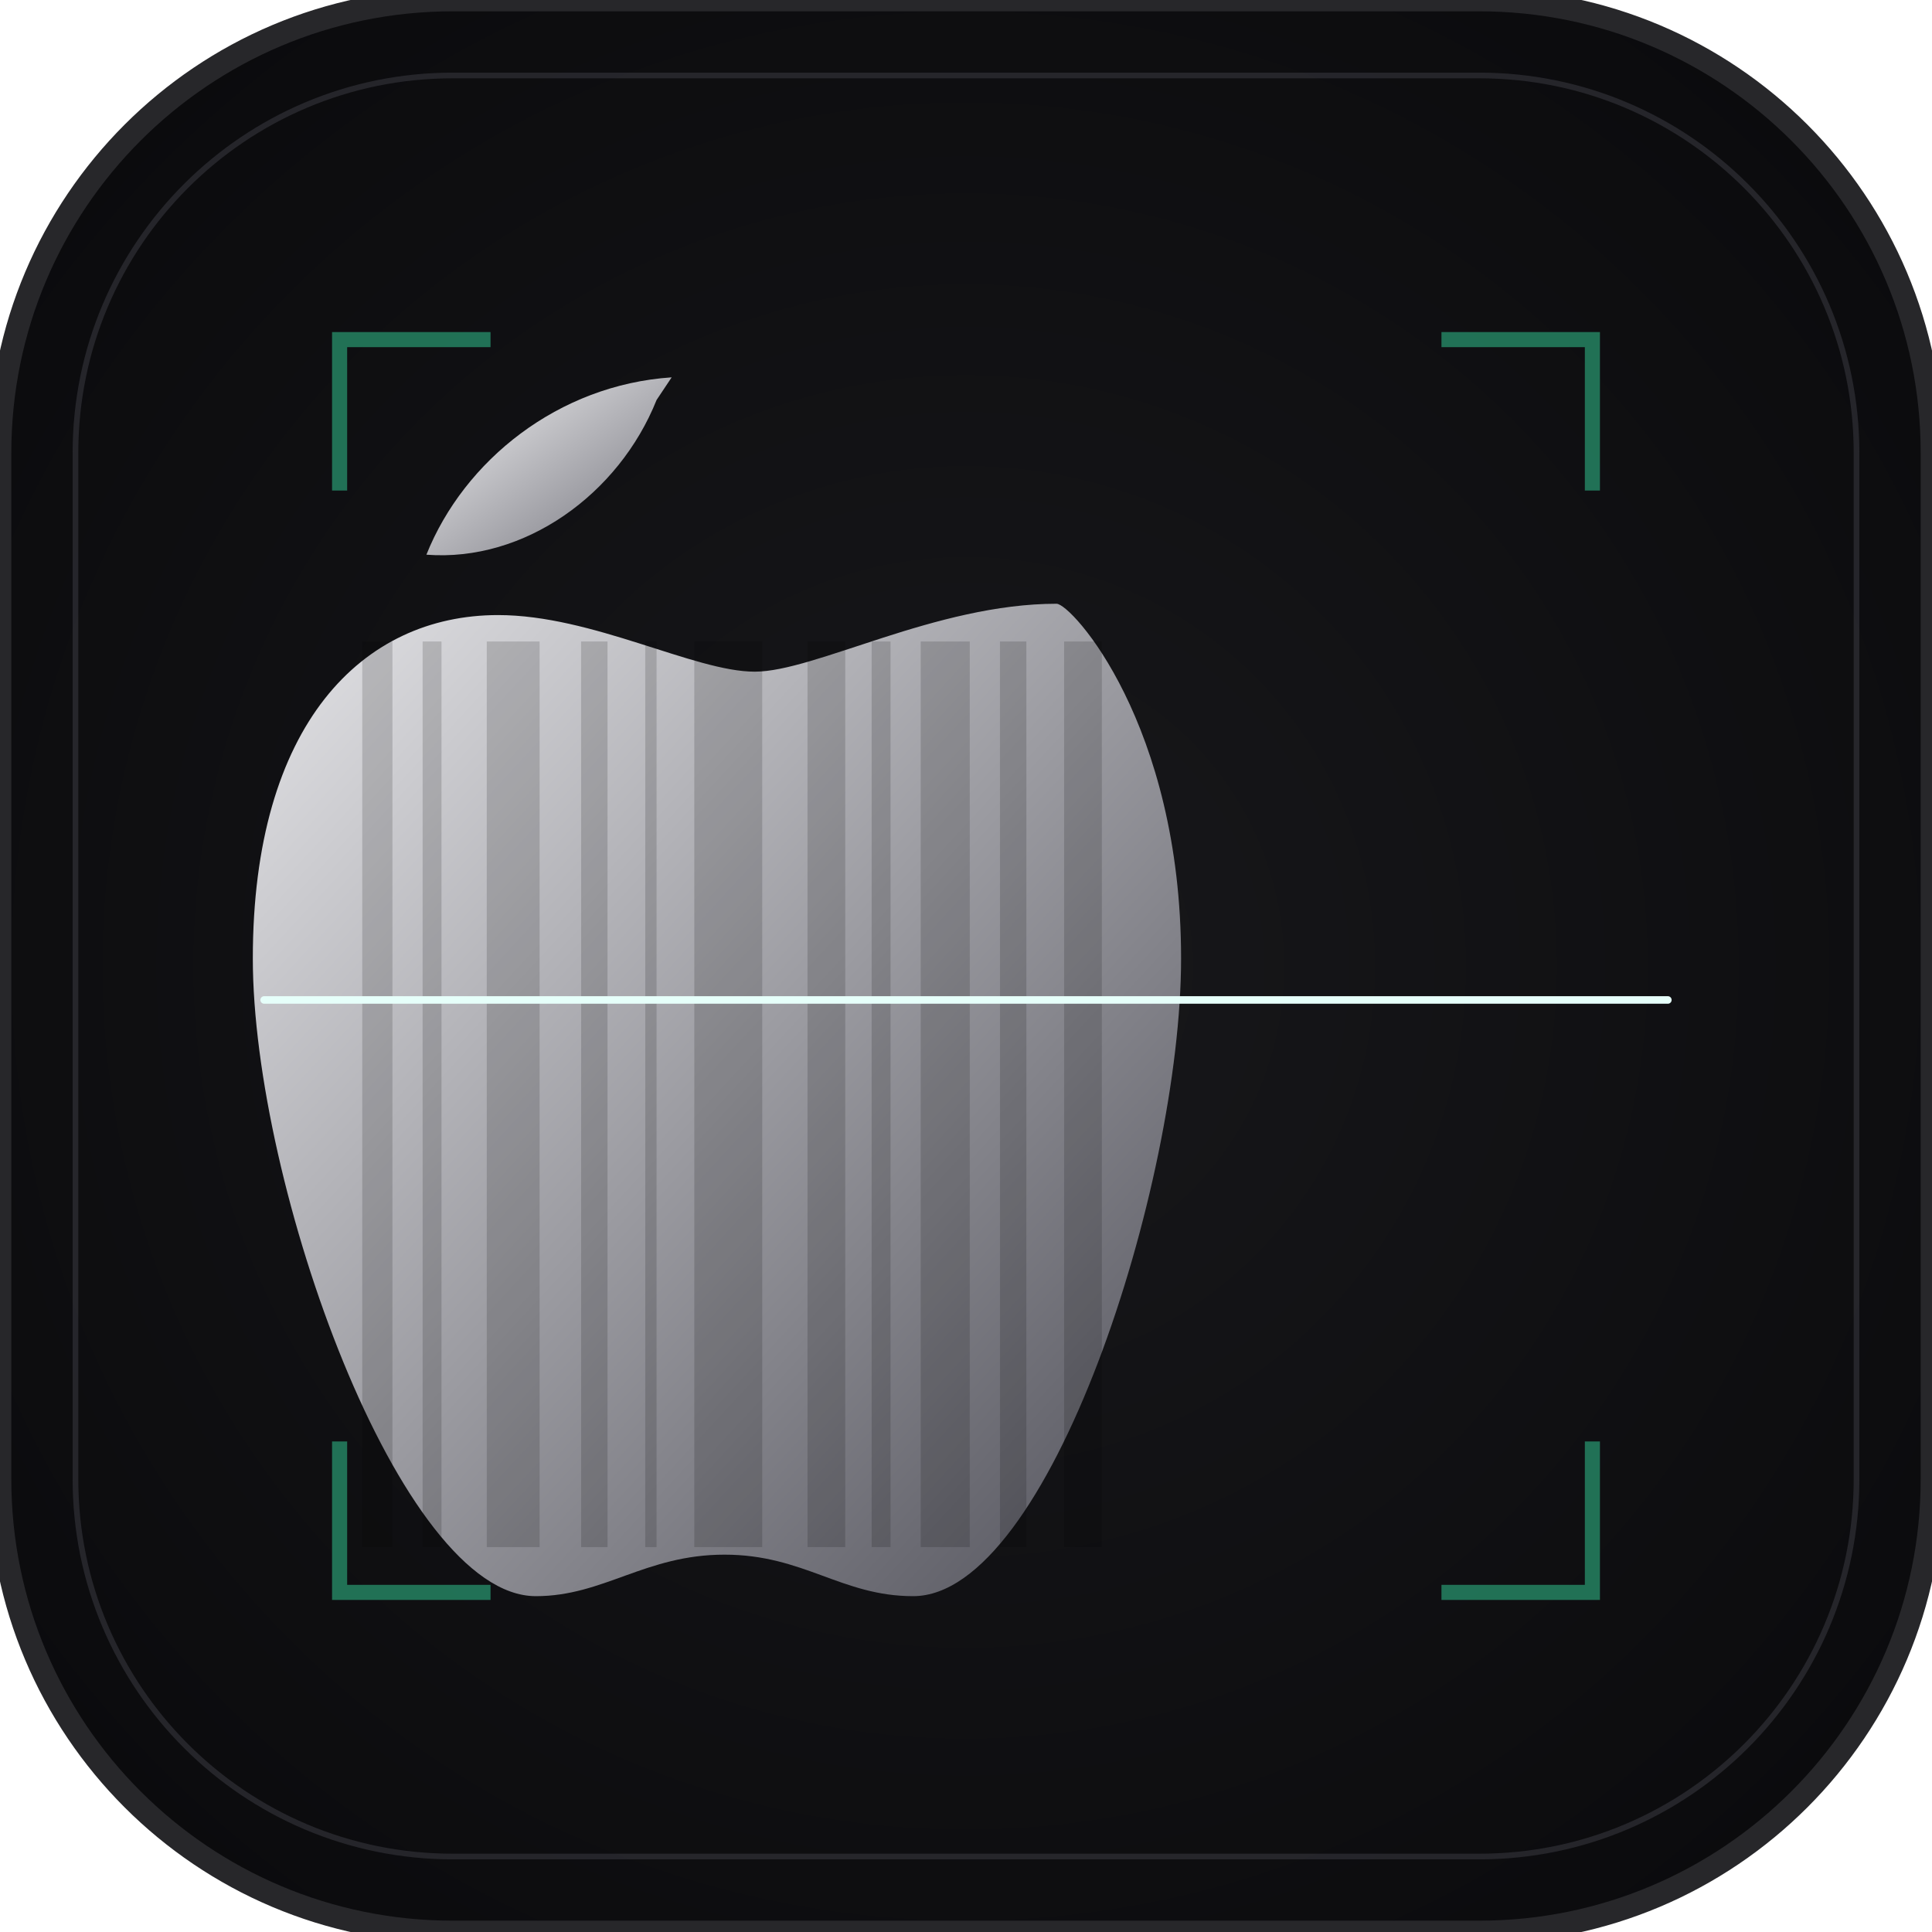
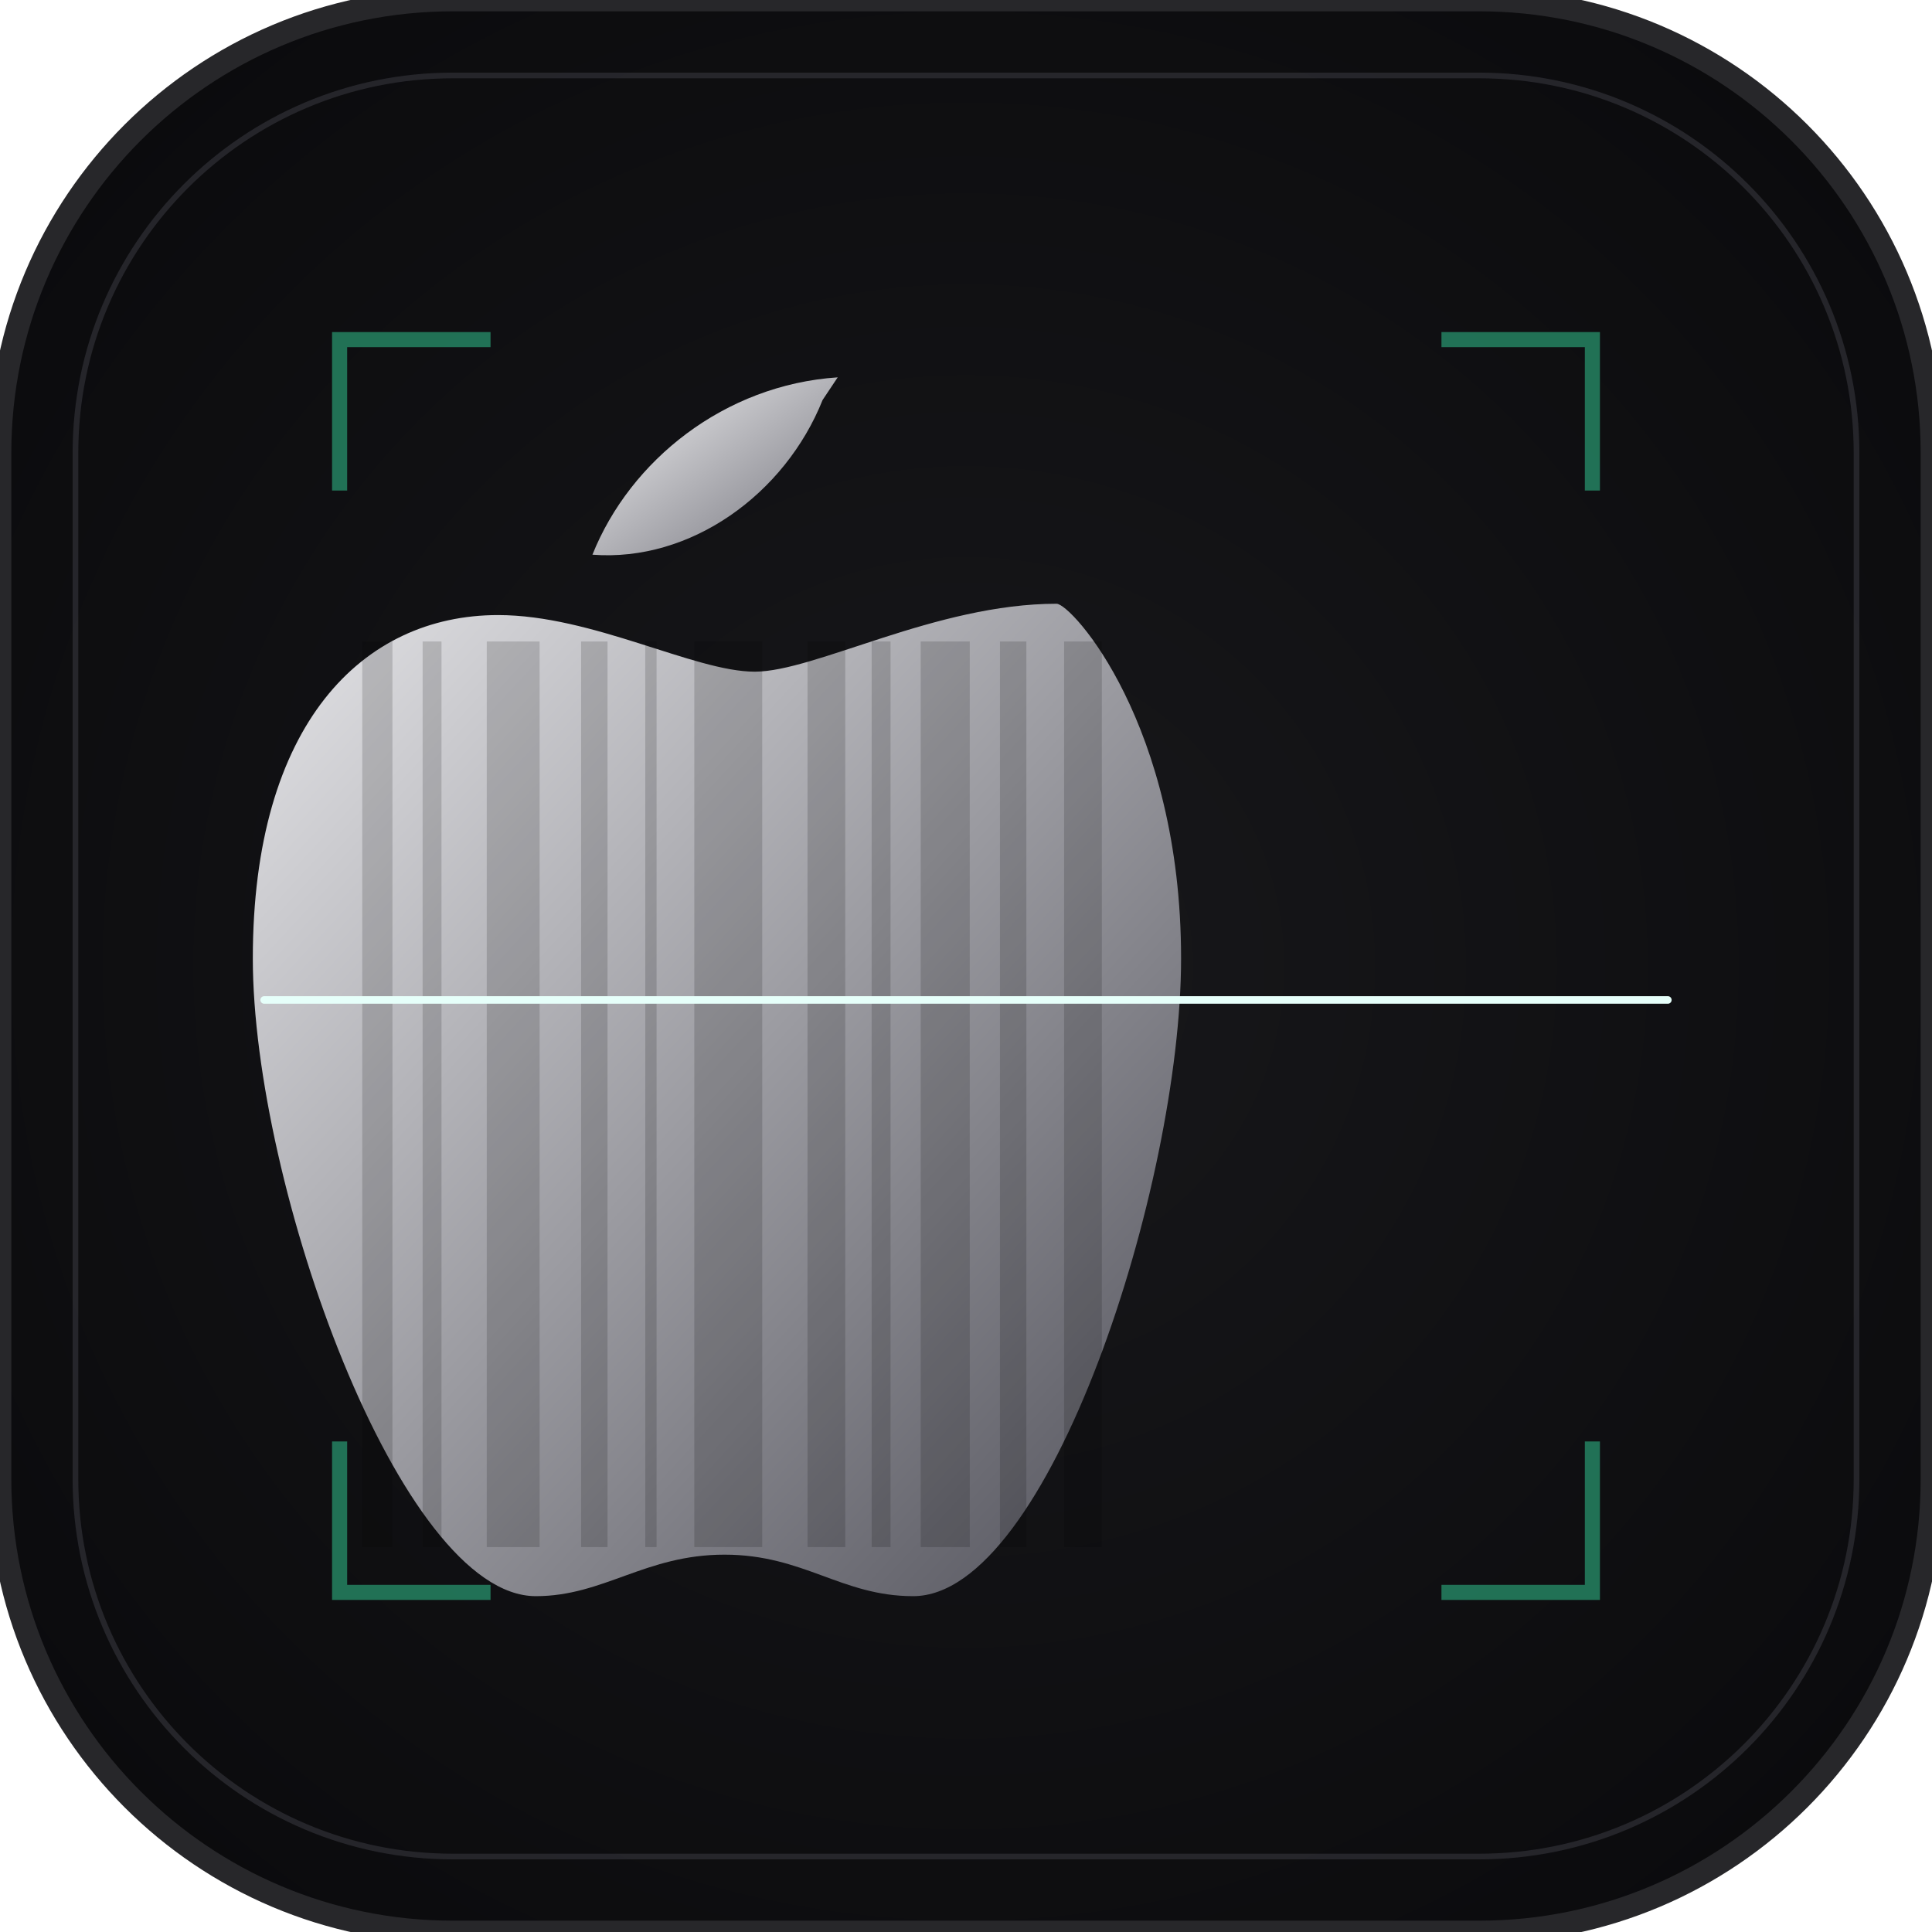
<svg xmlns="http://www.w3.org/2000/svg" viewBox="0 0 512 512" width="512" height="512">
  <defs>
    <radialGradient id="bg-grad" cx="50%" cy="50%" r="70%">
      <stop offset="0%" stop-color="#18181b" />
      <stop offset="100%" stop-color="#09090b" />
    </radialGradient>
    <linearGradient id="apple-grad" x1="0%" y1="0%" x2="100%" y2="100%">
      <stop offset="0%" stop-color="#e4e4e7" />
      <stop offset="100%" stop-color="#52525b" />
    </linearGradient>
    <linearGradient id="leaf-grad" x1="0%" y1="0%" x2="100%" y2="100%">
      <stop offset="0%" stop-color="#f4f4f5" />
      <stop offset="100%" stop-color="#71717a" />
    </linearGradient>
    <filter id="laser-glow" x="-20%" y="-20%" width="140%" height="140%">
      <feGaussianBlur stdDeviation="8" result="blur" />
      <feMerge>
        <feMergeNode in="blur" />
        <feMergeNode in="SourceGraphic" />
      </feMerge>
    </filter>
  </defs>
  <rect width="512" height="512" rx="120" fill="url(#bg-grad)" stroke="#27272a" stroke-width="6" />
  <rect x="20" y="20" width="472" height="472" rx="100" fill="none" stroke="#3f3f46" stroke-width="1.5" stroke-opacity="0.5" />
  <g transform="translate(106, 60)">
-     <path d="M72 40 C42 42 17 62 7 87 C33 89 58 71 68 46 Z" fill="url(#leaf-grad)" />
+     <path d="M116 40 C86 42 61 62 51 87 C77 89 102 71 112 46 Z" fill="url(#leaf-grad)" />
    <path d="M174 100               C142 100 110 118 94 118               C78 118 51 103 26 103               C-10 103 -39 132 -39 194               C-39 254 0 363 36 363               C54 363 65 352 86 352               C107 352 117 363 136 363               C172 363 207 254 207 194               C207 132 178 100 174 100 Z" fill="url(#apple-grad)" />
    <g opacity="0.16">
      <rect x="-10" y="110" width="8" height="240" fill="#000" />
      <rect x="6" y="110" width="5" height="240" fill="#000" />
      <rect x="23" y="110" width="14" height="240" fill="#000" />
      <rect x="48" y="110" width="7" height="240" fill="#000" />
      <rect x="65" y="110" width="3" height="240" fill="#000" />
      <rect x="78" y="110" width="18" height="240" fill="#000" />
      <rect x="108" y="110" width="10" height="240" fill="#000" />
      <rect x="125" y="110" width="5" height="240" fill="#000" />
      <rect x="138" y="110" width="13" height="240" fill="#000" />
      <rect x="159" y="110" width="7" height="240" fill="#000" />
      <rect x="176" y="110" width="10" height="240" fill="#000" />
    </g>
  </g>
  <g stroke="#34d399" stroke-width="4" fill="none" opacity="0.5">
    <path d="M 90,130 L 90,90 L 130,90" />
    <path d="M 422,130 L 422,90 L 382,90" />
    <path d="M 90,382 L 90,422 L 130,422" />
    <path d="M 422,382 L 422,422 L 382,422" />
  </g>
  <line x1="70" y1="265" x2="442" y2="265" stroke="#34d399" stroke-width="6" stroke-linecap="round" filter="url(#laser-glow)" />
  <line x1="70" y1="265" x2="442" y2="265" stroke="#e6fffa" stroke-width="2" stroke-linecap="round" />
</svg>
